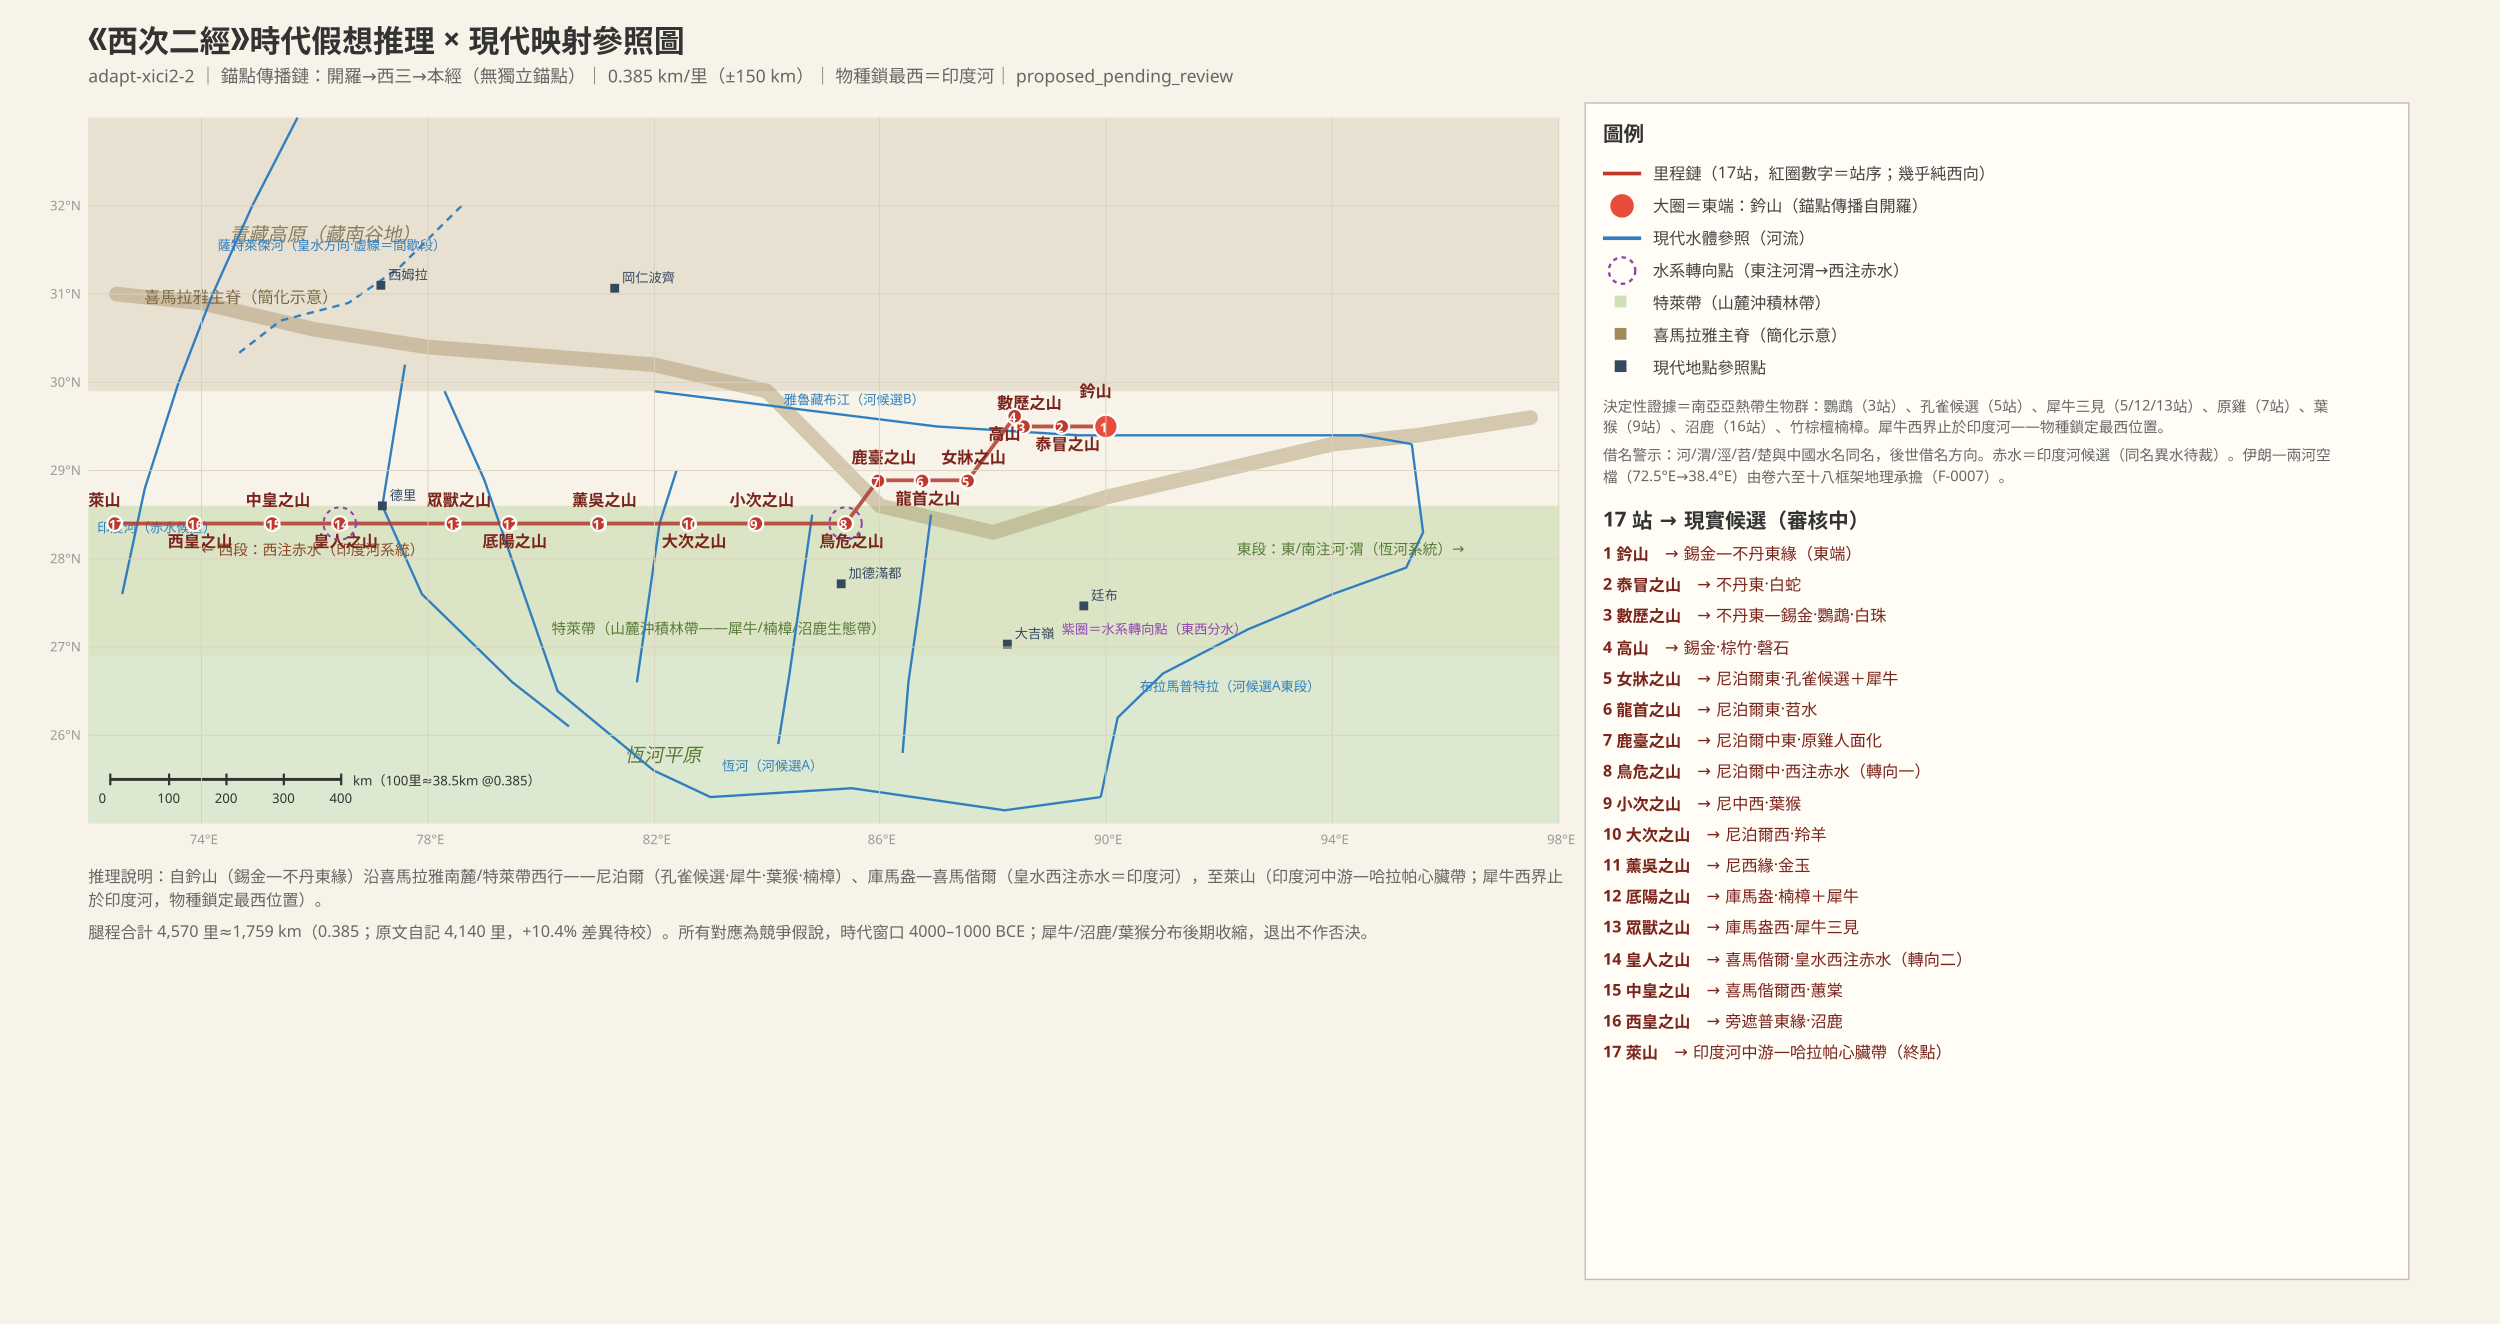
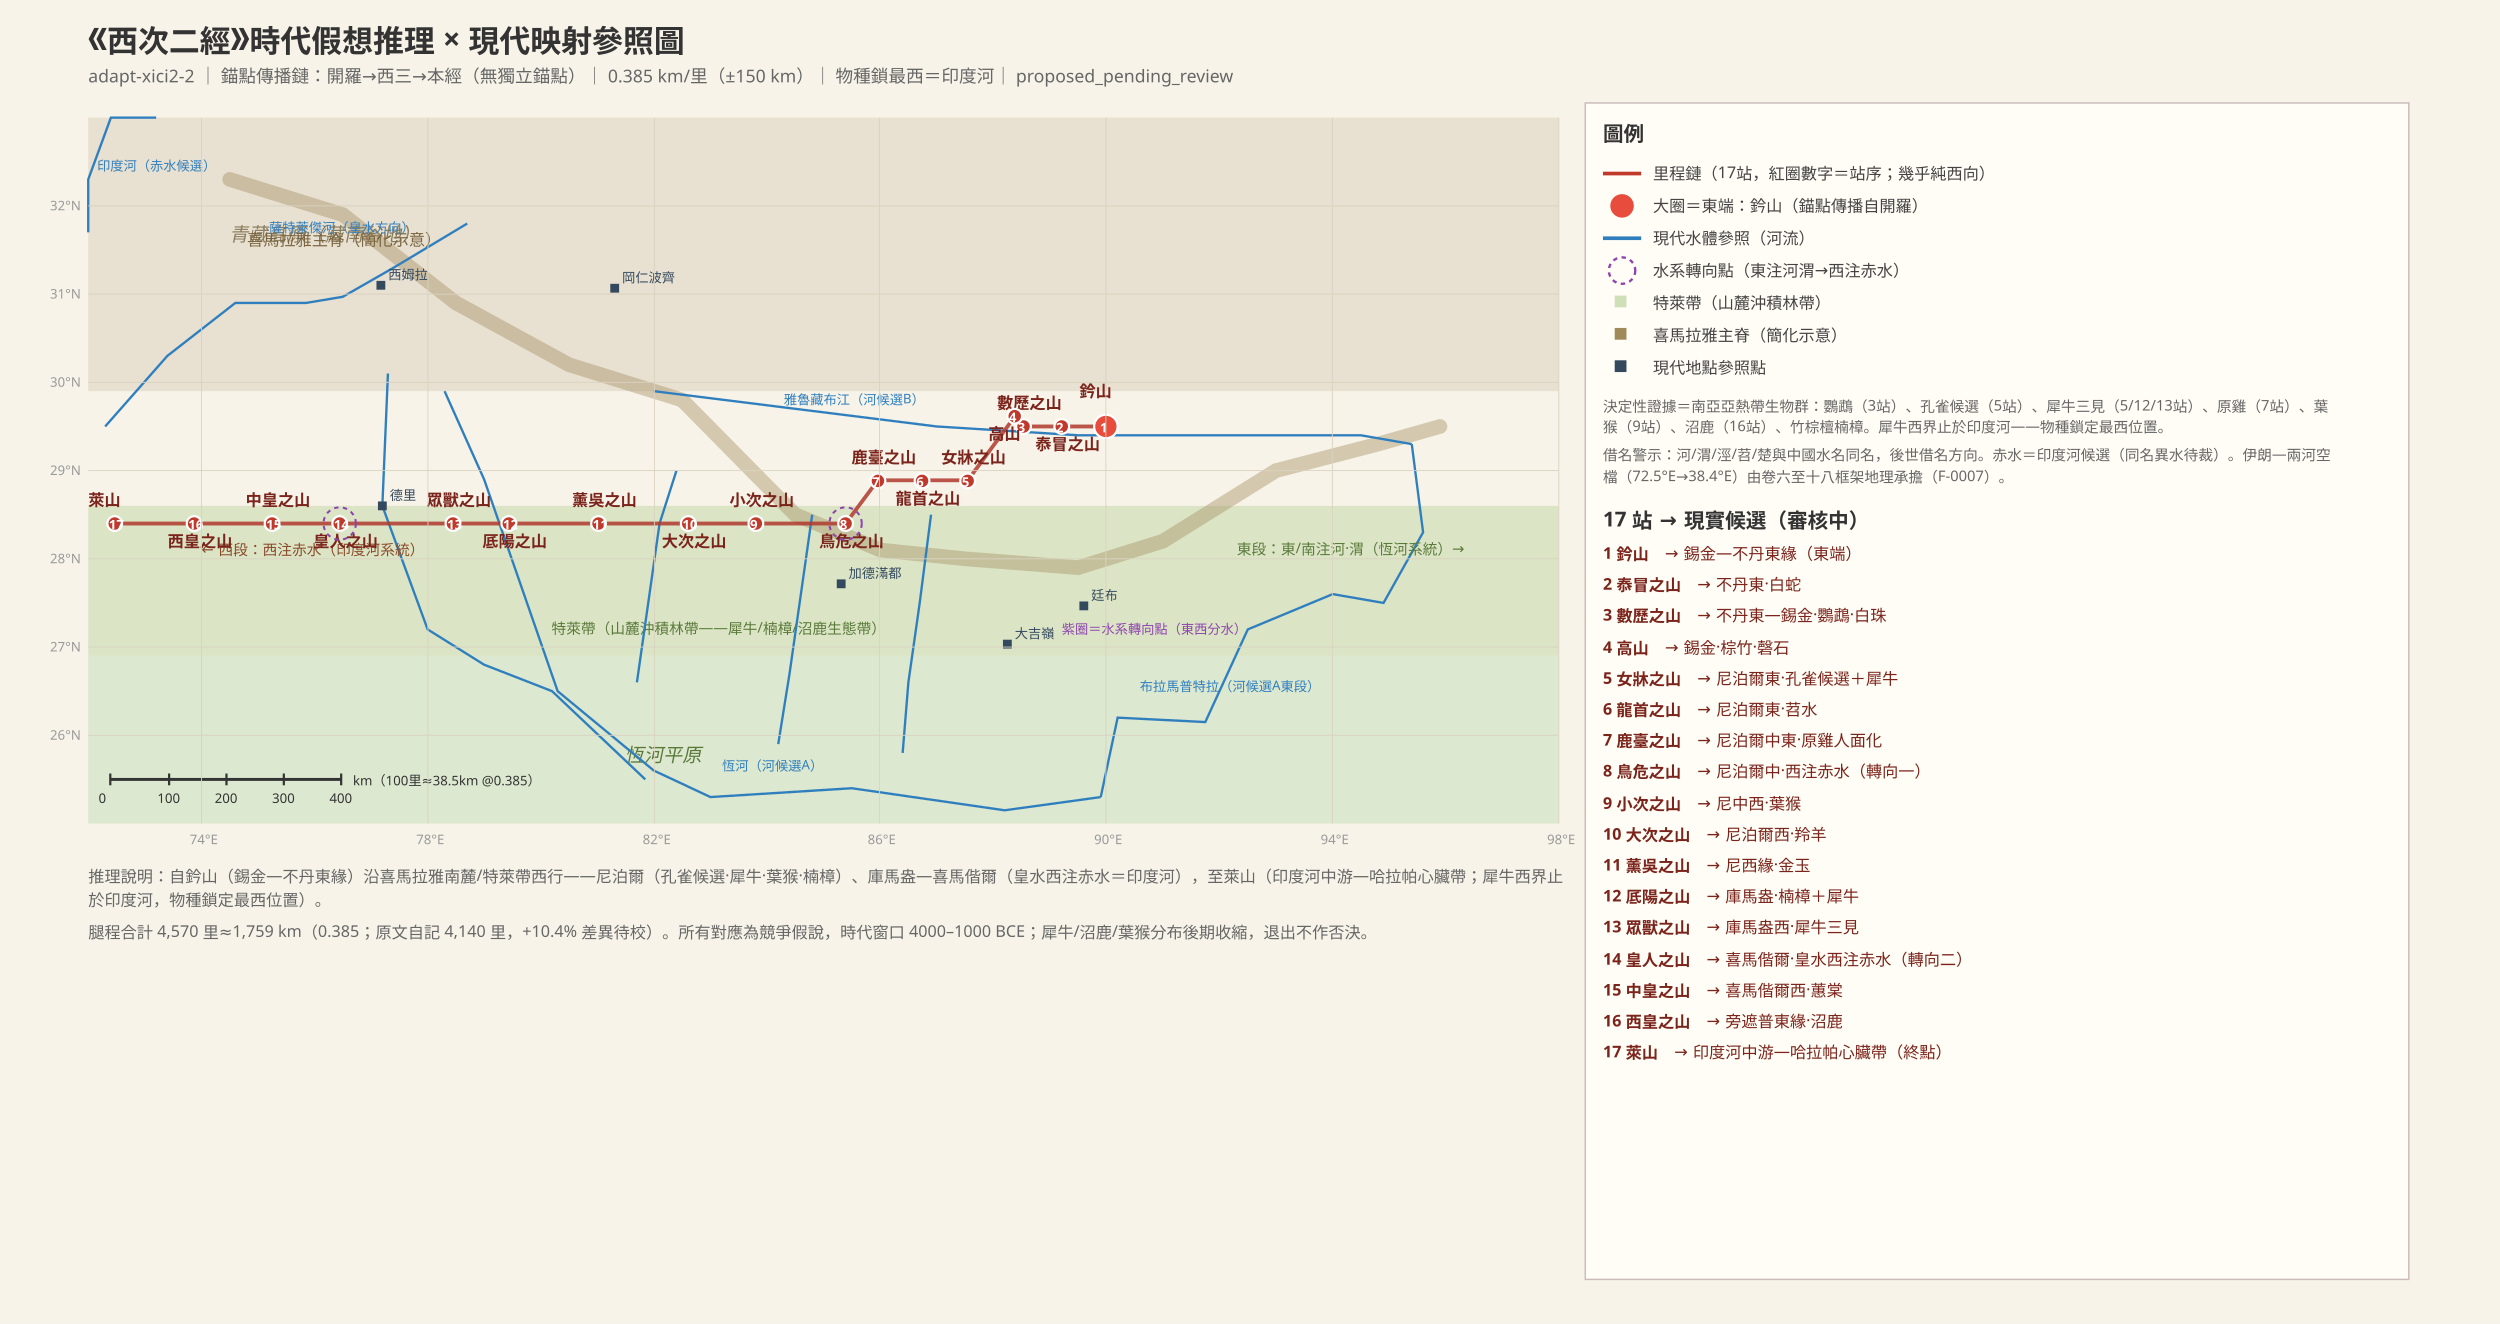
<svg xmlns="http://www.w3.org/2000/svg" width="1700" height="900" font-family="PingFang SC, Hiragino Sans GB, Microsoft YaHei, sans-serif">
  <rect x="0" y="0" width="1700" height="900" fill="#f7f3e8" />
  <defs>
    <marker id="arr" markerWidth="8" markerHeight="8" refX="7" refY="3" orient="auto">
      <path d="M0,0 L7,3 L0,6 Z" fill="#555" />
    </marker>
  </defs>
  <text x="60" y="34" font-size="21" font-weight="bold" fill="#333">《西次二經》時代假想推理 × 現代映射參照圖</text>
  <text x="60" y="56" font-size="12" fill="#666">adapt-xici2-2 ｜ 錨點傳播鏈：開羅→西三→本經（無獨立錨點）｜ 0.385 km/里（±150 km）｜ 物種鎖最西＝印度河｜ proposed_pending_review</text>
  <rect x="60" y="80" width="1000" height="186" fill="#e8e0d0" />
  <text x="156" y="164" font-size="13" fill="#8a7d5f" font-style="italic">青藏高原（藏南谷地）</text>
  <rect x="60" y="446" width="1000" height="114" fill="#dce8cf" />
  <text x="425" y="518" font-size="13" fill="#5a7a3a" font-style="italic">恆河平原</text>
  <rect x="60" y="344" width="1000" height="102" fill="#cfe0b8" opacity="0.7" />
  <text x="375" y="431" font-size="10" fill="#5a7a3a">特萊帶（山麓沖積林帶——犀牛/楠樟/沼鹿生態帶）</text>
-   <polyline points="79.2,200.0 136.9,206.0 213.8,224.0 290.8,236.0 367.7,242.0 444.6,248.0 521.5,266.0 598.5,344.0 675.4,362.0 752.3,338.0 829.2,320.0 906.2,302.0 963.8,296.0 1040.8,284.0" fill="none" stroke="#a08a5a" stroke-width="10" opacity="0.4" stroke-linecap="round" />
-   <text x="98" y="206" font-size="11" fill="#7a6540">喜馬拉雅主脊（簡化示意）</text>
+   <polyline points="156.2,122.0 233.1,146.0 310.0,206.0 386.9,248.0 463.8,272.0 540.8,350.0 598.5,374.0 656.2,380.0 733.1,386.0 790.8,368.0 867.7,320.0 936.9,302.0 979.2,290.0" fill="none" stroke="#a08a5a" stroke-width="10" opacity="0.4" stroke-linecap="round" />
+   <text x="168" y="167" font-size="11" fill="#7a6540">喜馬拉雅主脊（簡化示意）</text>
  <polyline points="444.6,266.0 540.8,278.0 636.9,290.0 733.1,296.0 829.2,296.0 925.4,296.0 960.0,302.0" fill="none" stroke="#2f7fbf" stroke-width="1.6" />
-   <polyline points="960.0,302.0 967.7,362.0 956.2,386.0 906.2,404.0 848.5,428.0 790.8,458.0 760.0,488.0 748.5,542.0" fill="none" stroke="#2f7fbf" stroke-width="1.6" />
+   <polyline points="960.0,302.0 967.7,362.0 940.8,410.0 906.2,404.0 848.5,428.0 819.6,491.0 760.0,488.0 748.5,542.0" fill="none" stroke="#2f7fbf" stroke-width="1.6" />
  <polyline points="302.3,266.0 329.2,326.0 379.2,470.0 444.6,524.0 483.1,542.0 579.2,536.0 683.1,551.0 748.5,542.0" fill="none" stroke="#2f7fbf" stroke-width="1.6" />
-   <polyline points="275.4,248.0 260.0,344.0 286.9,404.0 348.5,464.0 386.9,494.0" fill="none" stroke="#2f7fbf" stroke-width="1.6" />
-   <polyline points="313.8,140.0 271.5,182.0 236.9,206.0 190.8,218.0 160.0,242.0" fill="none" stroke="#2f7fbf" stroke-width="1.6" stroke-dasharray="5 4" />
-   <polyline points="202.3,80.0 171.5,140.0 144.6,200.0 121.5,260.0 98.5,332.0 83.1,404.0" fill="none" stroke="#2f7fbf" stroke-width="1.6" />
+   <polyline points="263.8,254.0 260.0,344.0 290.8,428.0 329.2,452.0 375.4,470.0 438.8,530.0" fill="none" stroke="#2f7fbf" stroke-width="1.6" />
+   <polyline points="317.7,152.0 267.7,182.0 233.1,201.8 208.1,206.0 160.0,206.0 113.8,242.0 71.5,290.0" fill="none" stroke="#2f7fbf" stroke-width="1.6" />
+   <polyline points="106.2,80.0 75.4,80.0 60.0,122.0 60.0,158.0" fill="none" stroke="#2f7fbf" stroke-width="1.6" />
  <polyline points="633.1,350.0 625.4,410.0 617.7,464.0 613.8,512.0" fill="none" stroke="#2f7fbf" stroke-width="1.6" />
  <polyline points="552.3,350.0 544.6,404.0 536.9,458.0 529.2,506.0" fill="none" stroke="#2f7fbf" stroke-width="1.6" />
  <polyline points="460.0,320.0 448.5,356.0 440.8,410.0 433.1,464.0" fill="none" stroke="#2f7fbf" stroke-width="1.6" />
  <text x="533" y="275" font-size="9" fill="#2f7fbf">雅魯藏布江（河候選B）</text>
  <text x="775" y="470" font-size="9" fill="#2f7fbf">布拉馬普特拉（河候選A東段）</text>
  <text x="491" y="524" font-size="9" fill="#2f7fbf">恆河（河候選A）</text>
-   <text x="148" y="170" font-size="9" fill="#2f7fbf">薩特萊傑河（皇水方向·虛線＝間歇段）</text>
-   <text x="66" y="362" font-size="9" fill="#2f7fbf">印度河（赤水候選）</text>
+   <text x="183" y="158" font-size="9" fill="#2f7fbf">薩特萊傑河（皇水方向）</text>
+   <text x="66" y="116" font-size="9" fill="#2f7fbf">印度河（赤水候選）</text>
  <text x="841" y="377" font-size="10" fill="#5a7a3a">東段：東/南注河·渭（恆河系統）→</text>
  <text x="137" y="377" font-size="10" fill="#8a4a2a">← 西段：西注赤水（印度河系統）</text>
  <polyline points="752.3,290.0 721.9,290.0 695.8,290.0 690.4,282.8 658.1,326.6 627.3,326.6 596.9,326.6 575.0,356.0 513.8,356.0 468.1,356.0 406.9,356.0 345.8,356.0 307.7,356.0 231.2,356.0 185.4,356.0 131.9,356.0 78.5,356.0" fill="none" stroke="#b03a2e" stroke-width="2.6" opacity="0.85" />
  <circle cx="752" cy="290" r="8" fill="#e74c3c" stroke="#fff" stroke-width="1.5" />
  <text x="748" y="294" font-size="9" fill="#fff" font-weight="bold">1</text>
  <text x="734" y="270" font-size="11" fill="#7b241c" font-weight="bold">鈐山</text>
  <circle cx="722" cy="290" r="5" fill="#c0392b" stroke="#fff" stroke-width="1.5" />
  <text x="718" y="294" font-size="9" fill="#fff" font-weight="bold">2</text>
  <text x="704" y="306" font-size="11" fill="#7b241c" font-weight="bold">㤗冒之山</text>
  <circle cx="696" cy="290" r="5" fill="#c0392b" stroke="#fff" stroke-width="1.5" />
  <text x="692" y="294" font-size="9" fill="#fff" font-weight="bold">3</text>
  <text x="678" y="278" font-size="11" fill="#7b241c" font-weight="bold">數歷之山</text>
  <circle cx="690" cy="283" r="5" fill="#c0392b" stroke="#fff" stroke-width="1.5" />
  <text x="686" y="287" font-size="9" fill="#fff" font-weight="bold">4</text>
  <text x="672" y="299" font-size="11" fill="#7b241c" font-weight="bold">高山</text>
  <circle cx="658" cy="327" r="5" fill="#c0392b" stroke="#fff" stroke-width="1.5" />
  <text x="654" y="331" font-size="9" fill="#fff" font-weight="bold">5</text>
  <text x="640" y="315" font-size="11" fill="#7b241c" font-weight="bold">女牀之山</text>
  <circle cx="627" cy="327" r="5" fill="#c0392b" stroke="#fff" stroke-width="1.5" />
  <text x="623" y="331" font-size="9" fill="#fff" font-weight="bold">6</text>
  <text x="609" y="343" font-size="11" fill="#7b241c" font-weight="bold">龍首之山</text>
  <circle cx="597" cy="327" r="5" fill="#c0392b" stroke="#fff" stroke-width="1.5" />
  <text x="593" y="331" font-size="9" fill="#fff" font-weight="bold">7</text>
  <text x="579" y="315" font-size="11" fill="#7b241c" font-weight="bold">鹿臺之山</text>
  <circle cx="575" cy="356" r="5" fill="#c0392b" stroke="#fff" stroke-width="1.5" />
  <text x="571" y="360" font-size="9" fill="#fff" font-weight="bold">8</text>
  <text x="557" y="372" font-size="11" fill="#7b241c" font-weight="bold">鳥危之山</text>
  <circle cx="514" cy="356" r="5" fill="#c0392b" stroke="#fff" stroke-width="1.5" />
  <text x="510" y="360" font-size="9" fill="#fff" font-weight="bold">9</text>
  <text x="496" y="344" font-size="11" fill="#7b241c" font-weight="bold">小次之山</text>
  <circle cx="468" cy="356" r="5" fill="#c0392b" stroke="#fff" stroke-width="1.5" />
  <text x="464" y="360" font-size="9" fill="#fff" font-weight="bold">10</text>
  <text x="450" y="372" font-size="11" fill="#7b241c" font-weight="bold">大次之山</text>
  <circle cx="407" cy="356" r="5" fill="#c0392b" stroke="#fff" stroke-width="1.5" />
  <text x="403" y="360" font-size="9" fill="#fff" font-weight="bold">11</text>
  <text x="389" y="344" font-size="11" fill="#7b241c" font-weight="bold">薰吳之山</text>
  <circle cx="346" cy="356" r="5" fill="#c0392b" stroke="#fff" stroke-width="1.5" />
  <text x="342" y="360" font-size="9" fill="#fff" font-weight="bold">12</text>
  <text x="328" y="372" font-size="11" fill="#7b241c" font-weight="bold">厎陽之山</text>
  <circle cx="308" cy="356" r="5" fill="#c0392b" stroke="#fff" stroke-width="1.5" />
  <text x="304" y="360" font-size="9" fill="#fff" font-weight="bold">13</text>
  <text x="290" y="344" font-size="11" fill="#7b241c" font-weight="bold">眾獸之山</text>
  <circle cx="231" cy="356" r="5" fill="#c0392b" stroke="#fff" stroke-width="1.5" />
  <text x="227" y="360" font-size="9" fill="#fff" font-weight="bold">14</text>
  <text x="213" y="372" font-size="11" fill="#7b241c" font-weight="bold">皇人之山</text>
  <circle cx="185" cy="356" r="5" fill="#c0392b" stroke="#fff" stroke-width="1.5" />
  <text x="181" y="360" font-size="9" fill="#fff" font-weight="bold">15</text>
  <text x="167" y="344" font-size="11" fill="#7b241c" font-weight="bold">中皇之山</text>
  <circle cx="132" cy="356" r="5" fill="#c0392b" stroke="#fff" stroke-width="1.5" />
  <text x="128" y="360" font-size="9" fill="#fff" font-weight="bold">16</text>
  <text x="114" y="372" font-size="11" fill="#7b241c" font-weight="bold">西皇之山</text>
  <circle cx="78" cy="356" r="5" fill="#c0392b" stroke="#fff" stroke-width="1.5" />
  <text x="74" y="360" font-size="9" fill="#fff" font-weight="bold">17</text>
  <text x="60" y="344" font-size="11" fill="#7b241c" font-weight="bold">萊山</text>
  <circle cx="575" cy="356" r="11" fill="none" stroke="#8e44ad" stroke-width="1.4" stroke-dasharray="3 3" />
  <circle cx="231" cy="356" r="11" fill="none" stroke="#8e44ad" stroke-width="1.4" stroke-dasharray="3 3" />
  <text x="722" y="431" font-size="9" fill="#8e44ad">紫圈＝水系轉向點（東西分水）</text>
  <rect x="257" y="341" width="6" height="6" fill="#34495e" />
  <text x="265" y="340" font-size="9" fill="#34495e">德里</text>
  <rect x="569" y="394" width="6" height="6" fill="#34495e" />
  <text x="577" y="393" font-size="9" fill="#34495e">加德滿都</text>
  <rect x="734" y="409" width="6" height="6" fill="#34495e" />
  <text x="742" y="408" font-size="9" fill="#34495e">廷布</text>
  <rect x="682" y="435" width="6" height="6" fill="#34495e" />
  <text x="690" y="434" font-size="9" fill="#34495e">大吉嶺</text>
  <rect x="415" y="193" width="6" height="6" fill="#34495e" />
  <text x="423" y="192" font-size="9" fill="#34495e">岡仁波齊</text>
  <rect x="256" y="191" width="6" height="6" fill="#34495e" />
  <text x="264" y="190" font-size="9" fill="#34495e">西姆拉</text>
  <line x1="75" y1="530" x2="232" y2="530" stroke="#333" stroke-width="2" />
  <line x1="75" y1="526" x2="75" y2="534" stroke="#333" stroke-width="1.5" />
  <text x="67" y="546" font-size="9" fill="#333">0</text>
  <line x1="115" y1="526" x2="115" y2="534" stroke="#333" stroke-width="1.5" />
  <text x="107" y="546" font-size="9" fill="#333">100</text>
  <line x1="154" y1="526" x2="154" y2="534" stroke="#333" stroke-width="1.5" />
  <text x="146" y="546" font-size="9" fill="#333">200</text>
  <line x1="193" y1="526" x2="193" y2="534" stroke="#333" stroke-width="1.5" />
  <text x="185" y="546" font-size="9" fill="#333">300</text>
  <line x1="232" y1="526" x2="232" y2="534" stroke="#333" stroke-width="1.5" />
  <text x="224" y="546" font-size="9" fill="#333">400</text>
  <text x="240" y="534" font-size="9" fill="#333">km（100里≈38.5km @0.385）</text>
  <line x1="137" y1="560" x2="137" y2="80" stroke="#d9d2c0" stroke-width="0.6" />
  <text x="129" y="574" font-size="9" fill="#999">74°E</text>
  <line x1="291" y1="560" x2="291" y2="80" stroke="#d9d2c0" stroke-width="0.6" />
  <text x="283" y="574" font-size="9" fill="#999">78°E</text>
  <line x1="445" y1="560" x2="445" y2="80" stroke="#d9d2c0" stroke-width="0.6" />
  <text x="437" y="574" font-size="9" fill="#999">82°E</text>
  <line x1="598" y1="560" x2="598" y2="80" stroke="#d9d2c0" stroke-width="0.6" />
  <text x="590" y="574" font-size="9" fill="#999">86°E</text>
  <line x1="752" y1="560" x2="752" y2="80" stroke="#d9d2c0" stroke-width="0.6" />
  <text x="744" y="574" font-size="9" fill="#999">90°E</text>
  <line x1="906" y1="560" x2="906" y2="80" stroke="#d9d2c0" stroke-width="0.6" />
  <text x="898" y="574" font-size="9" fill="#999">94°E</text>
  <line x1="1060" y1="560" x2="1060" y2="80" stroke="#d9d2c0" stroke-width="0.6" />
  <text x="1052" y="574" font-size="9" fill="#999">98°E</text>
  <line x1="60" y1="500" x2="1060" y2="500" stroke="#d9d2c0" stroke-width="0.6" />
  <text x="34" y="503" font-size="9" fill="#999">26°N</text>
  <line x1="60" y1="440" x2="1060" y2="440" stroke="#d9d2c0" stroke-width="0.6" />
  <text x="34" y="443" font-size="9" fill="#999">27°N</text>
  <line x1="60" y1="380" x2="1060" y2="380" stroke="#d9d2c0" stroke-width="0.6" />
  <text x="34" y="383" font-size="9" fill="#999">28°N</text>
  <line x1="60" y1="320" x2="1060" y2="320" stroke="#d9d2c0" stroke-width="0.6" />
  <text x="34" y="323" font-size="9" fill="#999">29°N</text>
  <line x1="60" y1="260" x2="1060" y2="260" stroke="#d9d2c0" stroke-width="0.6" />
  <text x="34" y="263" font-size="9" fill="#999">30°N</text>
  <line x1="60" y1="200" x2="1060" y2="200" stroke="#d9d2c0" stroke-width="0.6" />
  <text x="34" y="203" font-size="9" fill="#999">31°N</text>
  <line x1="60" y1="140" x2="1060" y2="140" stroke="#d9d2c0" stroke-width="0.6" />
  <text x="34" y="143" font-size="9" fill="#999">32°N</text>
  <rect x="1078" y="70" width="560" height="800" fill="#fffdf5" stroke="#cbb" />
  <text x="1090" y="96" font-size="14" font-weight="bold" fill="#333">圖例</text>
  <line x1="1090" y1="118" x2="1116" y2="118" stroke="#c0392b" stroke-width="2.5" />
  <text x="1124" y="122" font-size="11" fill="#444">里程鏈（17站，紅圈數字＝站序；幾乎純西向）</text>
  <circle cx="1103" cy="140" r="8" fill="#e74c3c" />
  <text x="1124" y="144" font-size="11" fill="#444">大圈＝東端：鈐山（錨點傳播自開羅）</text>
  <line x1="1090" y1="162" x2="1116" y2="162" stroke="#2f7fbf" stroke-width="2.5" />
  <text x="1124" y="166" font-size="11" fill="#444">現代水體參照（河流）</text>
  <circle cx="1103" cy="184" r="9" fill="none" stroke="#8e44ad" stroke-width="1.6" stroke-dasharray="3 3" />
  <text x="1124" y="188" font-size="11" fill="#444">水系轉向點（東注河渭→西注赤水）</text>
  <rect x="1098" y="201" width="8" height="8" fill="#cfe0b8" />
  <text x="1124" y="210" font-size="11" fill="#444">特萊帶（山麓沖積林帶）</text>
  <rect x="1098" y="223" width="8" height="8" fill="#a08a5a" />
  <text x="1124" y="232" font-size="11" fill="#444">喜馬拉雅主脊（簡化示意）</text>
  <rect x="1098" y="245" width="8" height="8" fill="#34495e" />
  <text x="1124" y="254" font-size="11" fill="#444">現代地點參照點</text>
  <text x="1090" y="280" font-size="10" fill="#666">決定性證據＝南亞亞熱帶生物群：鸚鵡（3站）、孔雀候選（5站）、犀牛三見（5/12/13站）、原雞（7站）、葉</text>
  <text x="1090" y="294" font-size="10" fill="#666">猴（9站）、沼鹿（16站）、竹棕檀楠樟。犀牛西界止於印度河——物種鎖定最西位置。</text>
  <text x="1090" y="313" font-size="10" fill="#666">借名警示：河/渭/涇/苕/楚與中國水名同名，後世借名方向。赤水＝印度河候選（同名異水待裁）。伊朗—兩河空</text>
  <text x="1090" y="328" font-size="10" fill="#666">檔（72.5°E→38.4°E）由卷六至十八框架地理承擔（F-0007）。</text>
  <text x="1090" y="358.0" font-size="14" font-weight="bold" fill="#333">17 站 → 現實候選（審核中）</text>
  <text x="1090" y="380" font-size="11" fill="#7b241c">
    <tspan font-weight="bold"> 1 鈐山</tspan>　→ 錫金—不丹東緣（東端）</text>
  <text x="1090" y="401" font-size="11" fill="#7b241c">
    <tspan font-weight="bold"> 2 㤗冒之山</tspan>　→ 不丹東·白蛇</text>
  <text x="1090" y="422" font-size="11" fill="#7b241c">
    <tspan font-weight="bold"> 3 數歷之山</tspan>　→ 不丹東—錫金·鸚鵡·白珠</text>
  <text x="1090" y="444" font-size="11" fill="#7b241c">
    <tspan font-weight="bold"> 4 高山</tspan>　→ 錫金·棕竹·磬石</text>
  <text x="1090" y="465" font-size="11" fill="#7b241c">
    <tspan font-weight="bold"> 5 女牀之山</tspan>　→ 尼泊爾東·孔雀候選＋犀牛</text>
  <text x="1090" y="486" font-size="11" fill="#7b241c">
    <tspan font-weight="bold"> 6 龍首之山</tspan>　→ 尼泊爾東·苕水</text>
  <text x="1090" y="507" font-size="11" fill="#7b241c">
    <tspan font-weight="bold"> 7 鹿臺之山</tspan>　→ 尼泊爾中東·原雞人面化</text>
  <text x="1090" y="528" font-size="11" fill="#7b241c">
    <tspan font-weight="bold"> 8 鳥危之山</tspan>　→ 尼泊爾中·西注赤水（轉向一）</text>
  <text x="1090" y="550" font-size="11" fill="#7b241c">
    <tspan font-weight="bold"> 9 小次之山</tspan>　→ 尼中西·葉猴</text>
  <text x="1090" y="571" font-size="11" fill="#7b241c">
    <tspan font-weight="bold">10 大次之山</tspan>　→ 尼泊爾西·羚羊</text>
  <text x="1090" y="592" font-size="11" fill="#7b241c">
    <tspan font-weight="bold">11 薰吳之山</tspan>　→ 尼西緣·金玉</text>
  <text x="1090" y="613" font-size="11" fill="#7b241c">
    <tspan font-weight="bold">12 厎陽之山</tspan>　→ 庫馬盎·楠樟＋犀牛</text>
  <text x="1090" y="634" font-size="11" fill="#7b241c">
    <tspan font-weight="bold">13 眾獸之山</tspan>　→ 庫馬盎西·犀牛三見</text>
  <text x="1090" y="656" font-size="11" fill="#7b241c">
    <tspan font-weight="bold">14 皇人之山</tspan>　→ 喜馬偕爾·皇水西注赤水（轉向二）</text>
  <text x="1090" y="677" font-size="11" fill="#7b241c">
    <tspan font-weight="bold">15 中皇之山</tspan>　→ 喜馬偕爾西·蕙棠</text>
  <text x="1090" y="698" font-size="11" fill="#7b241c">
    <tspan font-weight="bold">16 西皇之山</tspan>　→ 旁遮普東緣·沼鹿</text>
  <text x="1090" y="719" font-size="11" fill="#7b241c">
    <tspan font-weight="bold">17 萊山</tspan>　→ 印度河中游—哈拉帕心臟帶（終點）</text>
  <text x="60" y="600" font-size="11" fill="#666">推理說明：自鈐山（錫金—不丹東緣）沿喜馬拉雅南麓/特萊帶西行——尼泊爾（孔雀候選·犀牛·葉猴·楠樟）、庫馬盎—喜馬偕爾（皇水西注赤水＝印度河），至萊山（印度河中游—哈拉帕心臟帶；犀牛西界止</text>
  <text x="60" y="616" font-size="11" fill="#666">於印度河，物種鎖定最西位置）。</text>
  <text x="60" y="638" font-size="11" fill="#666">腿程合計 4,570 里≈1,759 km（0.385；原文自記 4,140 里，+10.4% 差異待校）。所有對應為競爭假說，時代窗口 4000–1000 BCE；犀牛/沼鹿/葉猴分布後期收縮，退出不作否決。</text>
</svg>
